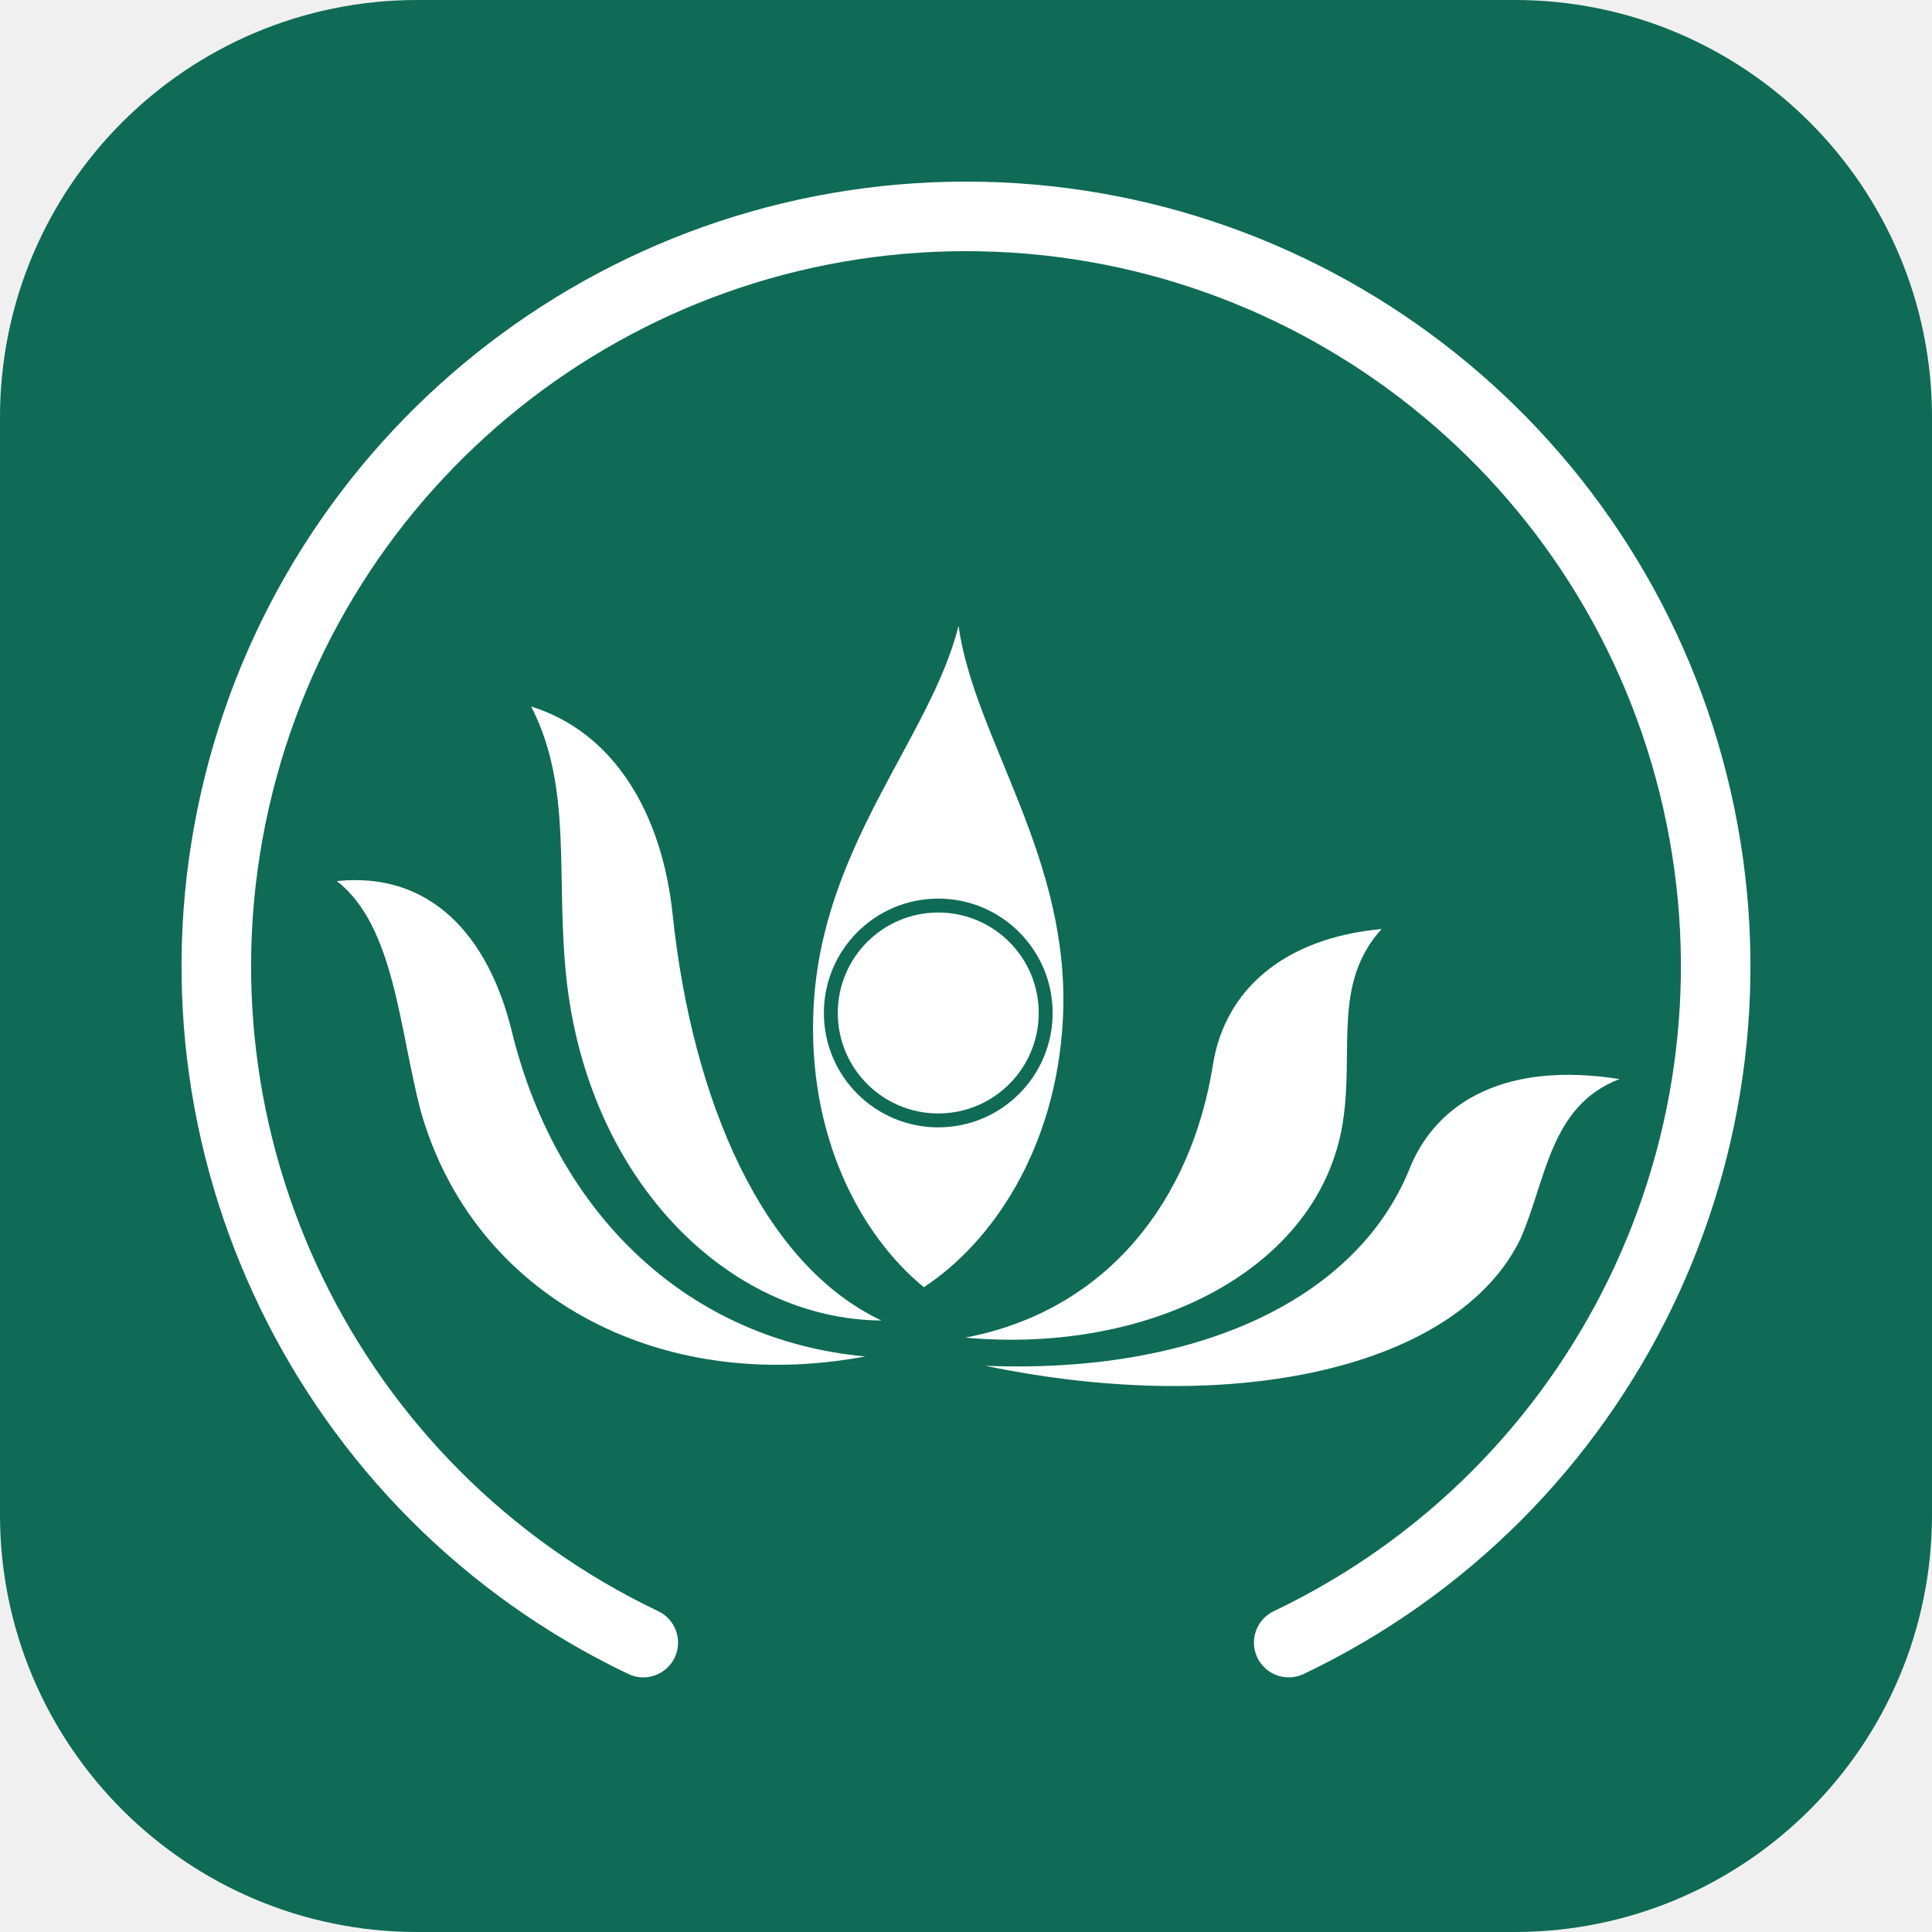
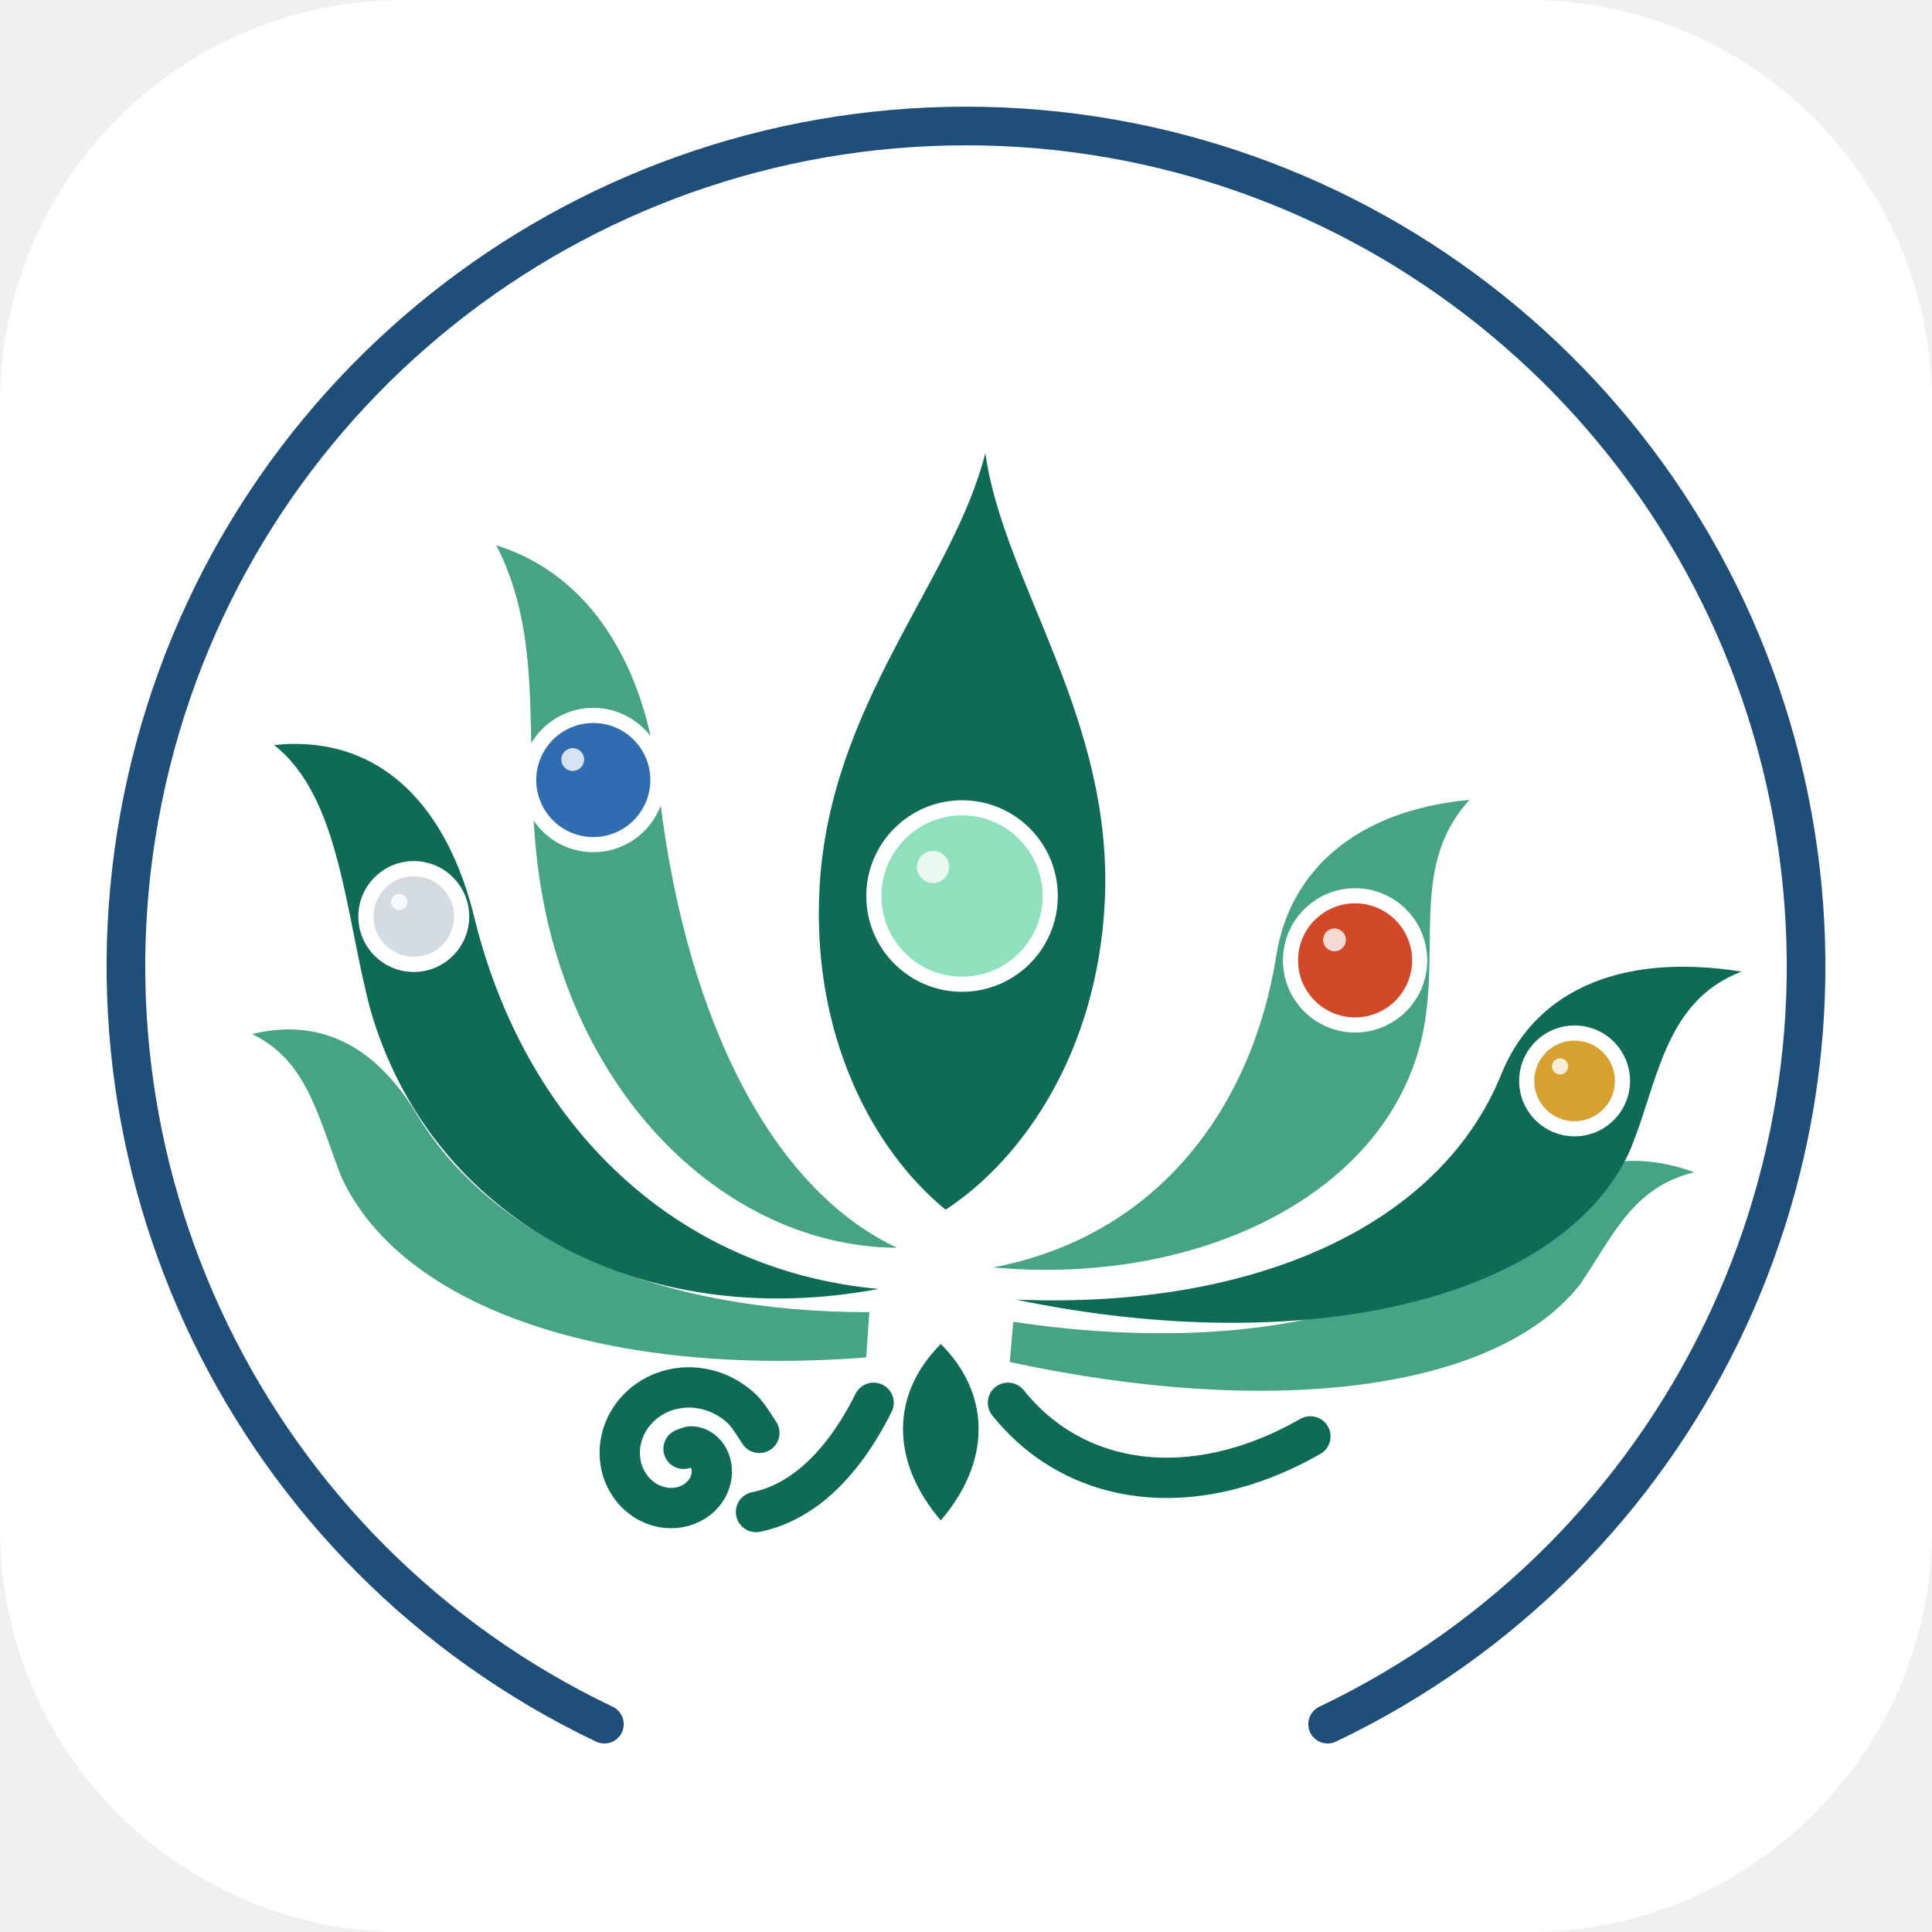
- <svg xmlns="http://www.w3.org/2000/svg" viewBox="-5 -5 250 250">
-   <rect x="-5" y="-5" width="250" height="250" rx="54" fill="#0F6B55" />
-   <path d="M78.24,207.55 A97,97 0 1 1 161.76,207.55" fill="none" stroke="#FFFFFF" stroke-width="9" stroke-linecap="round" />
-   <g transform="translate(114 172) scale(0.95)">
-     <path d="M8,-2 C34,-6 52,-22 56,-44 C58,-56 66,-64 80,-64 C72,-58 73,-46 71,-36 C66,-14 40,0 8,-2 Z" fill="#FFFFFF" transform="matrix(-0.8951 0.0941 0.1213 1.1536 0 0)" />
-     <path d="M8,-2 C34,-6 52,-22 56,-44 C58,-56 66,-64 80,-64 C72,-58 73,-46 71,-36 C66,-14 40,0 8,-2 Z" fill="#FFFFFF" transform="matrix(1.0865 0.1721 -0.1314 0.8297 0 0)" />
-     <path d="M5,-6 C22,-14 30,-34 30,-56 C30,-68 36,-78 48,-82 C43,-72 47,-62 47,-50 C47,-26 28,-8 5,-6 Z" fill="#FFFFFF" transform="matrix(-0.8951 0.0941 0.1213 1.1536 0 0)" />
-     <path d="M5,-6 C22,-14 30,-34 30,-56 C30,-68 36,-78 48,-82 C43,-72 47,-62 47,-50 C47,-26 28,-8 5,-6 Z" fill="#FFFFFF" transform="matrix(1.0865 0.1721 -0.1314 0.8297 0 0)" />
-     <path d="M0,-92 C3,-78 17,-64 17,-44 C17,-28 9,-16 0,-10 C-9,-16 -17,-28 -17,-44 C-17,-64 -3,-78 0,-92 Z" fill="#FFFFFF" transform="matrix(0.9986 0.0523 -0.0576 1.0985 0 0)" />
+ <svg xmlns="http://www.w3.org/2000/svg" viewBox="5 5 230 230">
+   <rect x="5" y="5" width="230" height="230" rx="48" fill="#FFFFFF" />
+   <path d="M76.95,210.26 A100,100 0 1 1 163.05,210.26" fill="none" stroke="#1F4E79" stroke-width="4.6" stroke-linecap="round" />
+   <g transform="translate(117 160) scale(1.0)">
+     <path d="M10,2 C40,4 64,-4 76,-20 C82,-28 90,-32 100,-29 C92,-26 90,-19 86,-11 C76,6 46,13 10,8 Z" fill="#46A385" transform="matrix(-0.838 -0.0586 -0.0628 0.8978 0 0)" />
+     <path d="M10,2 C40,4 64,-4 76,-20 C82,-28 90,-32 100,-29 C92,-26 90,-19 86,-11 C76,6 46,13 10,8 Z" fill="#46A385" transform="matrix(0.8767 0.0767 -0.0697 0.797 0 0)" />
+     <path d="M8,-2 C34,-6 52,-22 56,-44 C58,-56 66,-64 80,-64 C72,-58 73,-46 71,-36 C66,-14 40,0 8,-2 Z" fill="#0F6B55" transform="matrix(-0.8951 0.0941 0.1213 1.1536 0 0)" />
+     <path d="M8,-2 C34,-6 52,-22 56,-44 C58,-56 66,-64 80,-64 C72,-58 73,-46 71,-36 C66,-14 40,0 8,-2 Z" fill="#0F6B55" transform="matrix(1.0865 0.1721 -0.1314 0.8297 0 0)" />
+     <path d="M5,-6 C22,-14 30,-34 30,-56 C30,-68 36,-78 48,-82 C43,-72 47,-62 47,-50 C47,-26 28,-8 5,-6 Z" fill="#46A385" transform="matrix(-0.8951 0.0941 0.1213 1.1536 0 0)" />
+     <path d="M5,-6 C22,-14 30,-34 30,-56 C30,-68 36,-78 48,-82 C43,-72 47,-62 47,-50 C47,-26 28,-8 5,-6 Z" fill="#46A385" transform="matrix(1.0865 0.1721 -0.1314 0.8297 0 0)" />
+     <g transform="matrix(0.9986 0.0523 -0.0576 1.0985 0 0)">
+       <path d="M0,-92 C3,-78 17,-64 17,-44 C17,-28 9,-16 0,-10 C-9,-16 -17,-28 -17,-44 C-17,-64 -3,-78 0,-92 Z" fill="#0F6B55" />
+     </g>
+     <path d="M0,5 C6,11 6,19 0,26 C-6,19 -6,11 0,5 Z" fill="#0F6B55" />
+     <g fill="none" stroke="#0F6B55" stroke-width="4.8" stroke-linecap="round">
+       <path d="M21.60,15.58 C21.95,15.10 22.86,13.50 23.69,12.71 C24.52,11.92 25.54,11.28 26.56,10.85 C27.57,10.43 28.72,10.20 29.77,10.17 C30.83,10.14 31.94,10.33 32.89,10.66 C33.85,11.00 34.77,11.55 35.51,12.18 C36.25,12.81 36.89,13.62 37.33,14.44 C37.77,15.25 38.05,16.19 38.17,17.07 C38.28,17.94 38.21,18.87 38.01,19.69 C37.81,20.50 37.42,21.30 36.96,21.95 C36.51,22.60 35.89,23.17 35.27,23.58 C34.65,23.99 33.91,24.28 33.22,24.42 C32.54,24.57 31.80,24.56 31.15,24.45 C30.51,24.34 29.87,24.08 29.35,23.76 C28.83,23.45 28.38,23.00 28.04,22.55 C27.71,22.10 27.48,21.56 27.36,21.06 C27.23,20.56 27.23,20.03 27.31,19.57 C27.38,19.12 27.57,18.67 27.80,18.32 C28.02,17.98 28.34,17.69 28.65,17.50 C28.96,17.31 29.33,17.20 29.65,17.19 C29.97,17.18 30.41,17.42 30.56,17.46 C30.71,17.51 30.56,17.46 30.56,17.46" transform="scale(-1 1)" />
+       <path d="M8,12 C12,20 17,24 22,25" transform="scale(-1 1)" />
+       <path d="M8,12 C16,22 30,24 44,16" />
+     </g>
  </g>
-   <circle cx="116.41" cy="126.08" r="14.80" fill="#0F6B55" />
-   <circle cx="116.41" cy="126.08" r="13.00" fill="#FFFFFF" />
+   <circle cx="54.26" cy="114.11" r="6.60" fill="#FFFFFF" />
+   <circle cx="54.26" cy="114.11" r="4.80" fill="#D5DCE1" />
+   <circle cx="52.53" cy="112.38" r="0.96" fill="#FFFFFF" fill-opacity=".8" />
+   <circle cx="192.45" cy="133.68" r="6.60" fill="#FFFFFF" />
+   <circle cx="192.45" cy="133.68" r="4.80" fill="#D6A130" />
+   <circle cx="190.72" cy="131.95" r="0.96" fill="#FFFFFF" fill-opacity=".8" />
+   <circle cx="75.63" cy="97.86" r="8.59" fill="#FFFFFF" />
+   <circle cx="75.63" cy="97.86" r="6.79" fill="#2F6DB0" />
+   <circle cx="73.18" cy="95.42" r="1.36" fill="#FFFFFF" fill-opacity=".8" />
+   <circle cx="166.32" cy="119.33" r="8.59" fill="#FFFFFF" />
+   <circle cx="166.32" cy="119.33" r="6.79" fill="#D2492A" />
+   <circle cx="163.87" cy="116.89" r="1.36" fill="#FFFFFF" fill-opacity=".8" />
+   <circle cx="119.53" cy="111.67" r="11.40" fill="#FFFFFF" />
+   <circle cx="119.53" cy="111.67" r="9.60" fill="#8FE0BD" />
+   <circle cx="116.08" cy="108.21" r="1.92" fill="#FFFFFF" fill-opacity=".8" />
</svg>
